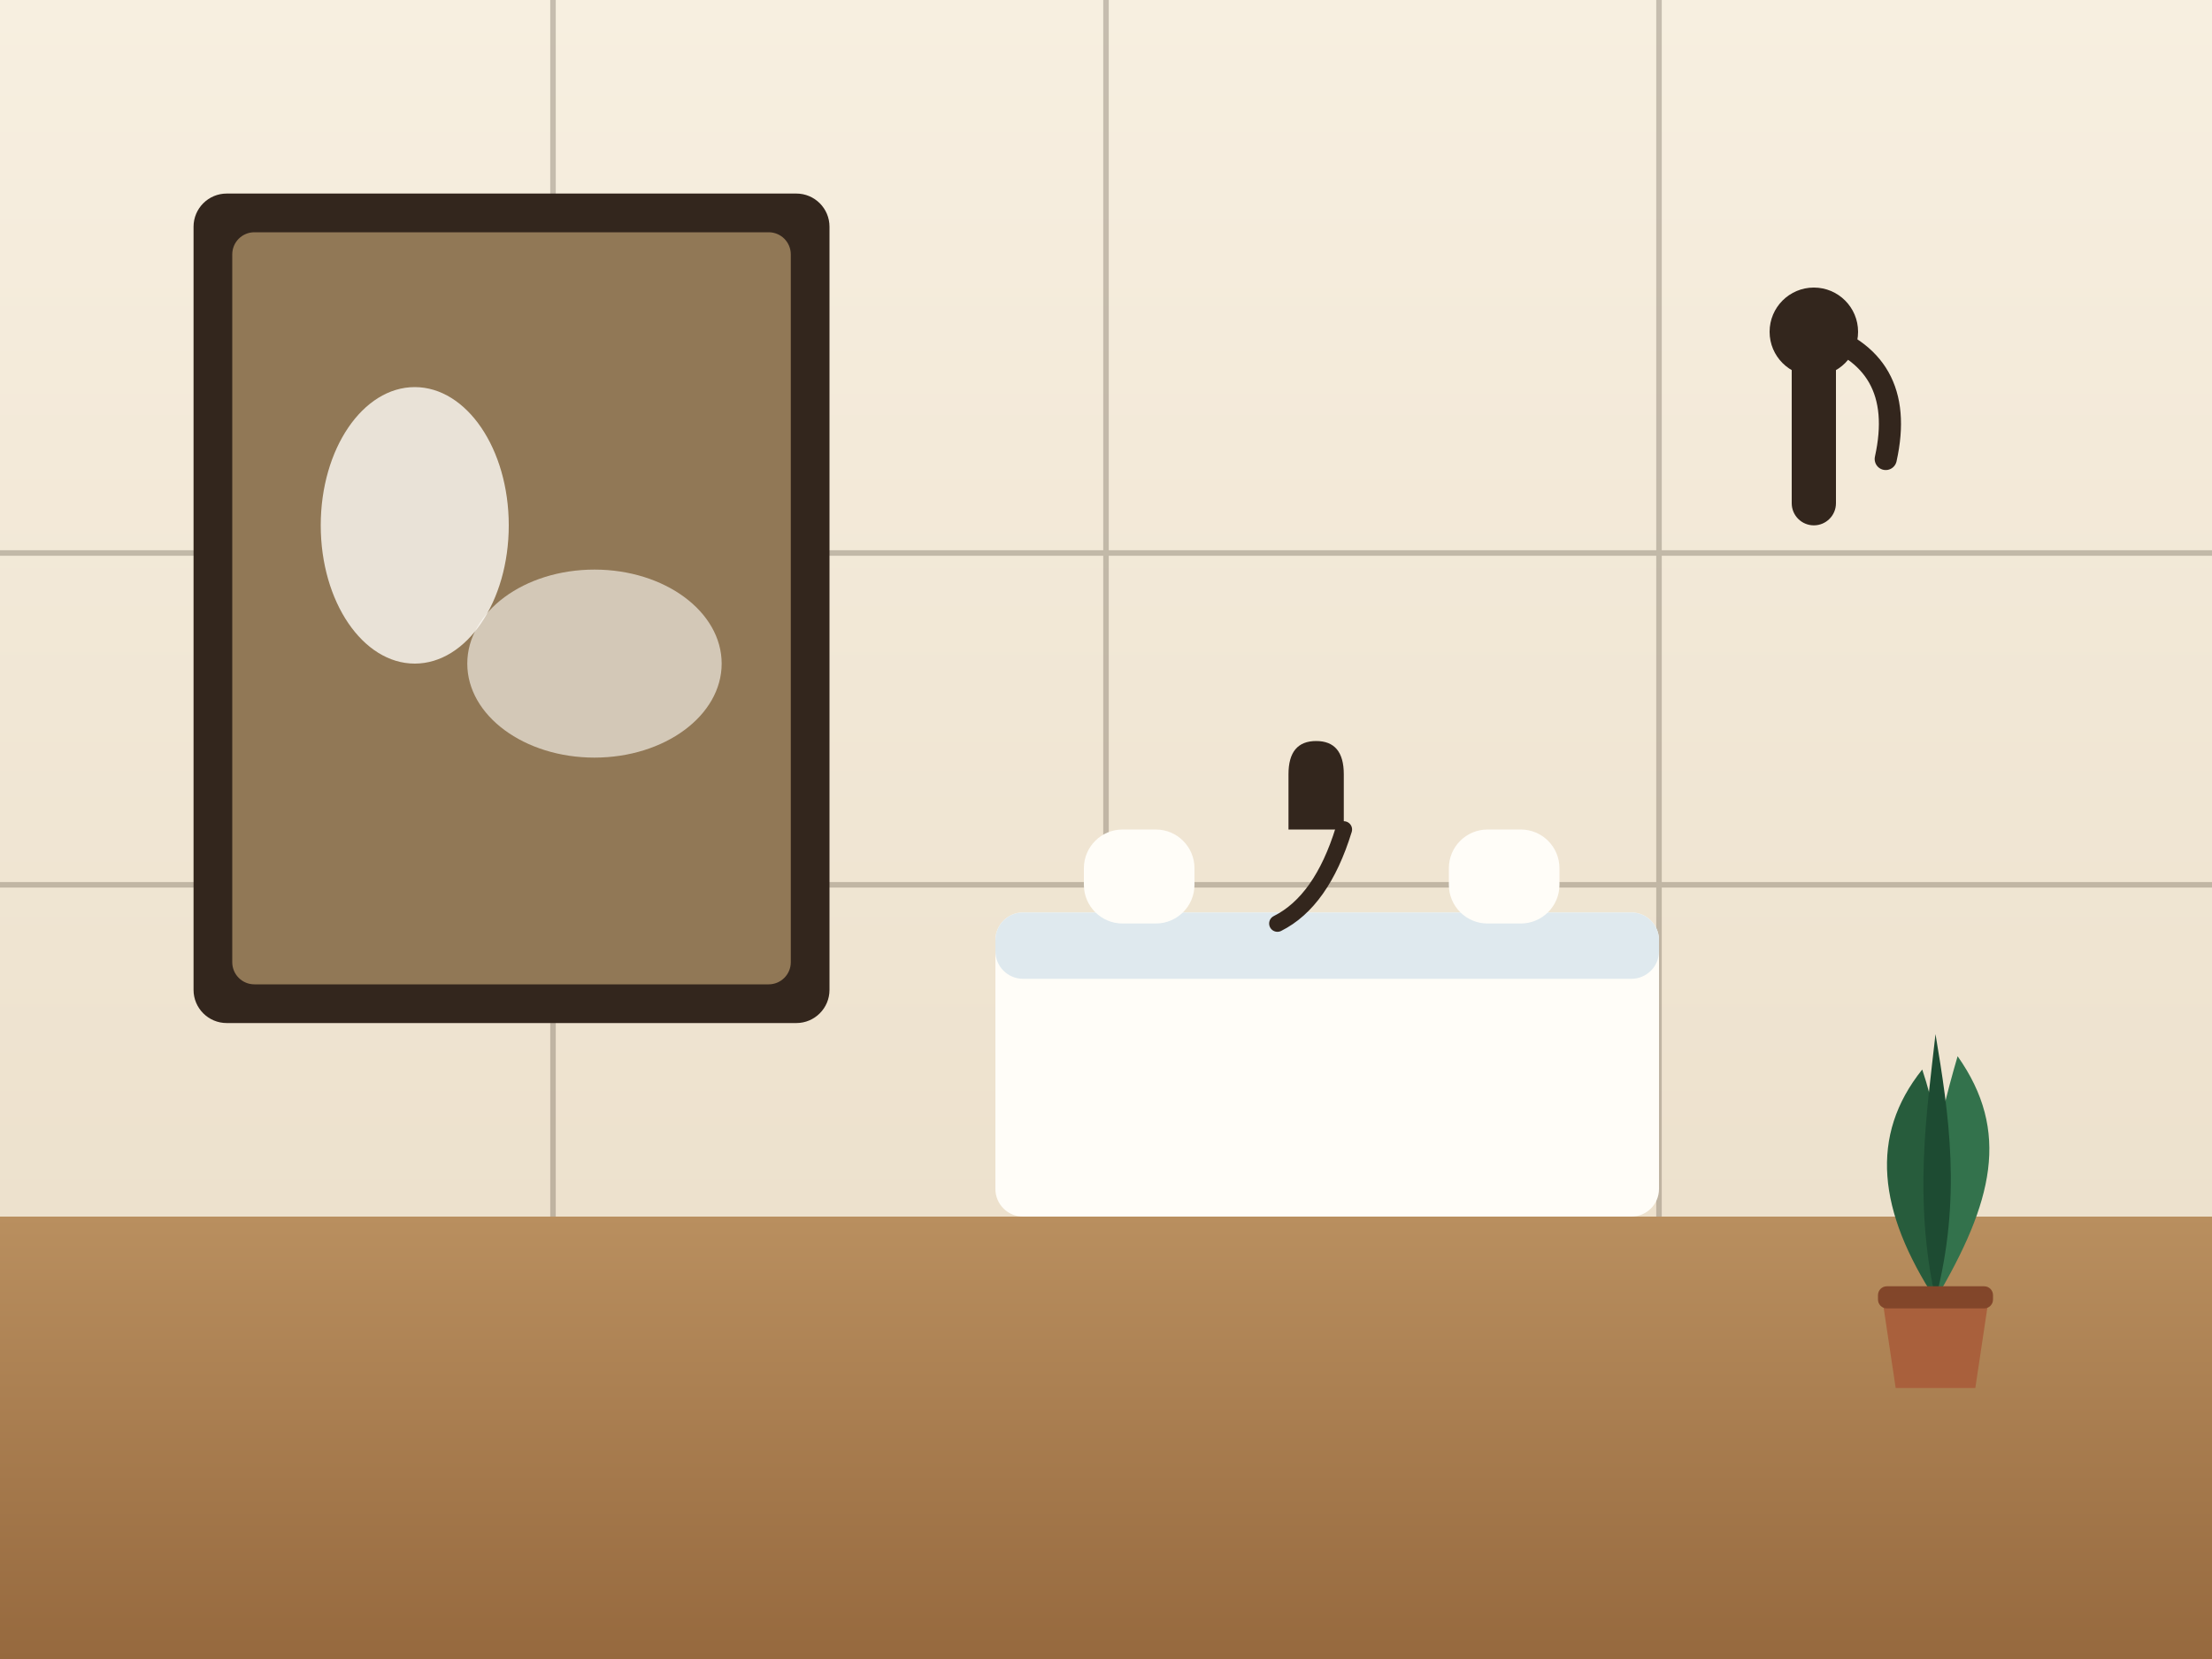
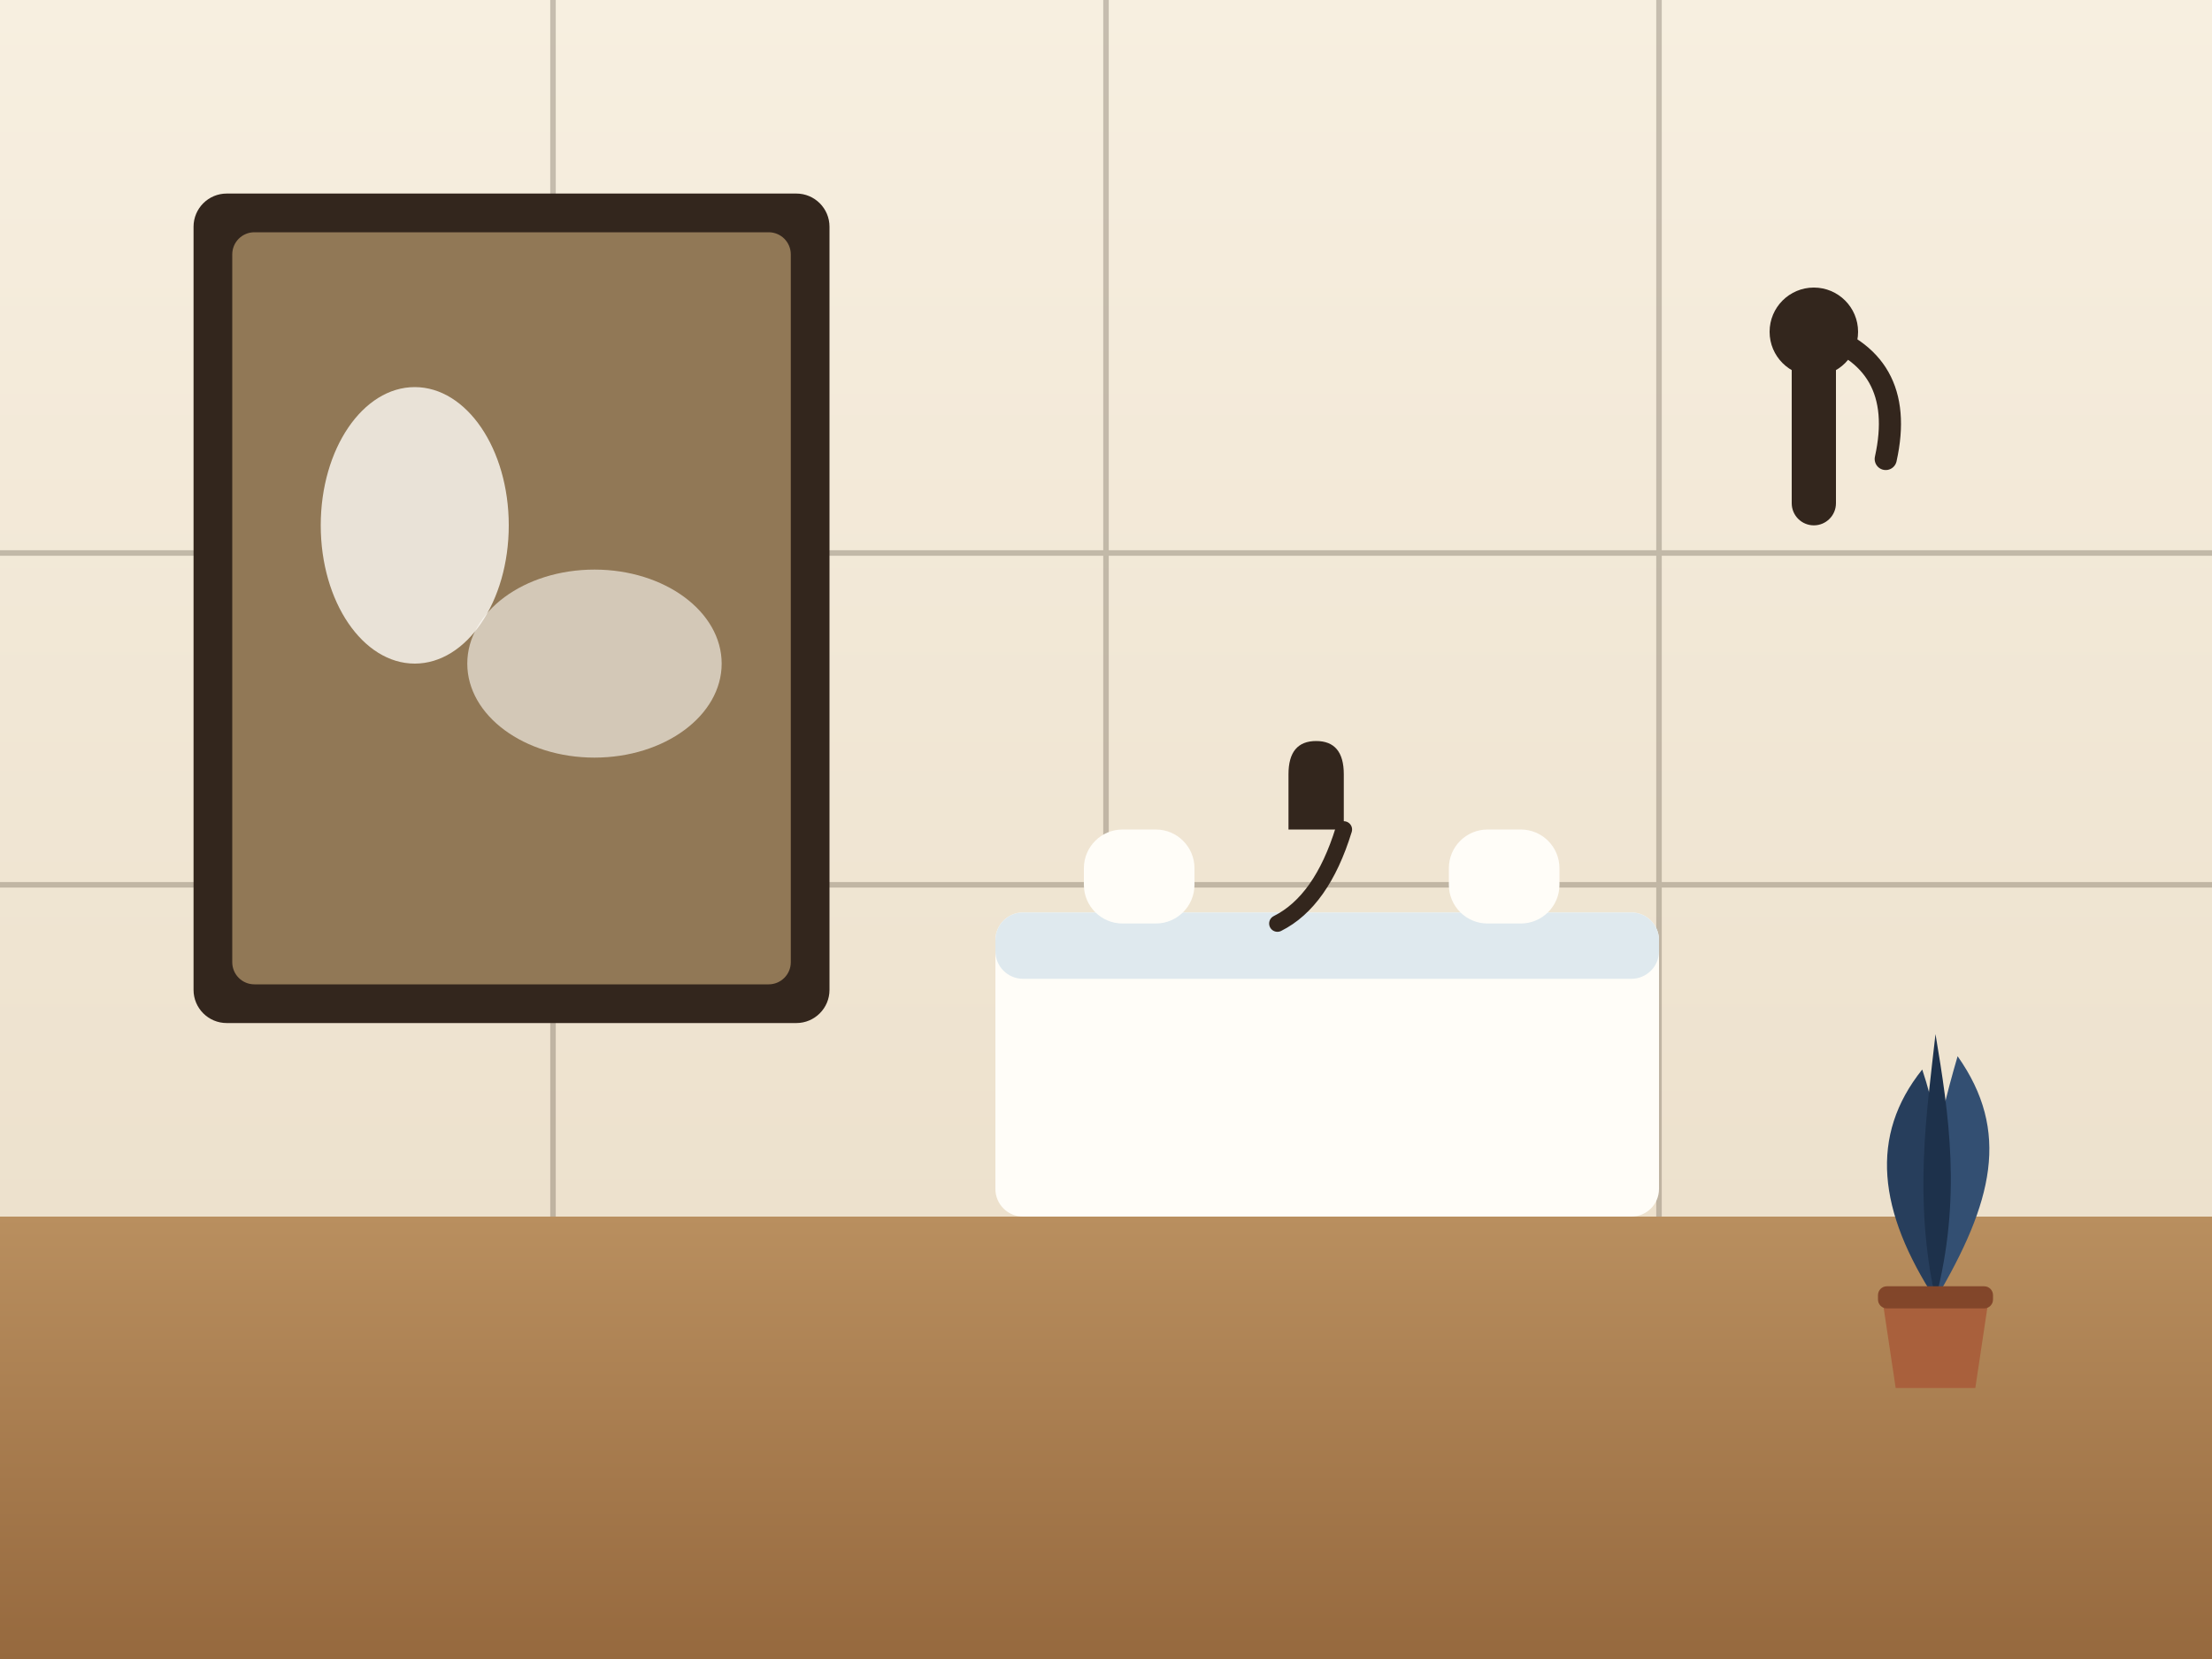
<svg xmlns="http://www.w3.org/2000/svg" viewBox="0 0 800 600" width="800" height="600" role="img">
  <defs>
    <linearGradient id="wall" x1="0" y1="0" x2="0" y2="1">
      <stop offset="0" stop-color="#f7efe0" />
      <stop offset="1" stop-color="#e9dcc6" />
    </linearGradient>
    <linearGradient id="floor" x1="0" y1="0" x2="0" y2="1">
      <stop offset="0" stop-color="#b98f5f" />
      <stop offset="1" stop-color="#96693e" />
    </linearGradient>
    <linearGradient id="sky" x1="0" y1="0" x2="0" y2="1">
      <stop offset="0" stop-color="#f0c98f" />
      <stop offset="1" stop-color="#fae4bd" />
    </linearGradient>
    <linearGradient id="glow" x1="0" y1="0" x2="0" y2="1">
      <stop offset="0" stop-color="#ffd489" stop-opacity="0.5" />
      <stop offset="1" stop-color="#ffd489" stop-opacity="0" />
    </linearGradient>
    <linearGradient id="glass" x1="0" y1="0" x2="1" y2="1">
      <stop offset="0" stop-color="#ffffff" stop-opacity="0.35" />
      <stop offset="1" stop-color="#ffffff" stop-opacity="0.05" />
    </linearGradient>
  </defs>
  <rect width="800" height="600" fill="url(#wall)" />
  <rect y="440" width="800" height="160" fill="url(#floor)" />
  <g opacity="0.25" stroke="#33261d" stroke-width="2">
    <path d="M0 200 H800 M0 320 H800 M200 0 V440 M400 0 V440 M600 0 V440" />
  </g>
  <rect x="70" y="70" width="230" height="300" rx="12" fill="#33261d" />
  <rect x="84" y="84" width="202" height="272" rx="8" fill="#f0c98f" opacity="0.5" />
  <ellipse cx="150" cy="190" rx="34" ry="50" fill="#fffdf8" opacity="0.8" />
  <ellipse cx="215" cy="240" rx="46" ry="34" fill="#fffdf8" opacity="0.6" />
  <g>
    <rect x="360" y="330" width="240" height="110" rx="10" fill="#fffdf8" />
    <rect x="360" y="330" width="240" height="24" rx="10" fill="#dfe9ee" />
    <rect x="392" y="300" width="40" height="34" rx="14" fill="#fffdf8" />
    <rect x="524" y="300" width="40" height="34" rx="14" fill="#fffdf8" />
    <path d="M476 268 q10 0 10 12 v20 h-20 v-20 q0 -12 10 -12 Z" fill="#33261d" />
    <path d="M486 300 q-8 26 -24 34" stroke="#33261d" stroke-width="6" fill="none" stroke-linecap="round" />
  </g>
  <g>
    <rect x="648" y="120" width="16" height="70" rx="8" fill="#33261d" />
    <path d="M656 120 q34 10 26 46" stroke="#33261d" stroke-width="8" fill="none" stroke-linecap="round" />
    <circle cx="656" cy="120" r="16" fill="#33261d" />
  </g>
  <g transform="translate(700 470) scale(0.8)">
-     <path d="M0 0 C -26 -40 -30 -74 -6 -104 C 4 -74 8 -36 0 0 Z" fill="#275c3c" />
-     <path d="M0 0 C 26 -44 34 -76 10 -110 C 0 -76 -8 -38 0 0 Z" fill="#33724c" />
-     <path d="M0 0 C -10 -46 -4 -84 0 -120 C 6 -84 12 -46 0 0 Z" fill="#1d4b32" />
+     <path d="M0 0 C -26 -40 -30 -74 -6 -104 C 4 -74 8 -36 0 0 Z" fill="#273e5c" />
+     <path d="M0 0 C 26 -44 34 -76 10 -110 C 0 -76 -8 -38 0 0 Z" fill="#334f72" />
+     <path d="M0 0 C -10 -46 -4 -84 0 -120 C 6 -84 12 -46 0 0 Z" fill="#1d314b" />
    <path d="M-24 0 h48 l-6 40 h-36 Z" fill="#a9603c" />
    <rect x="-26" y="-6" width="52" height="10" rx="4" fill="#82462a" />
  </g>
  <rect x="0" y="0" width="800" height="600" fill="none" />
</svg>
